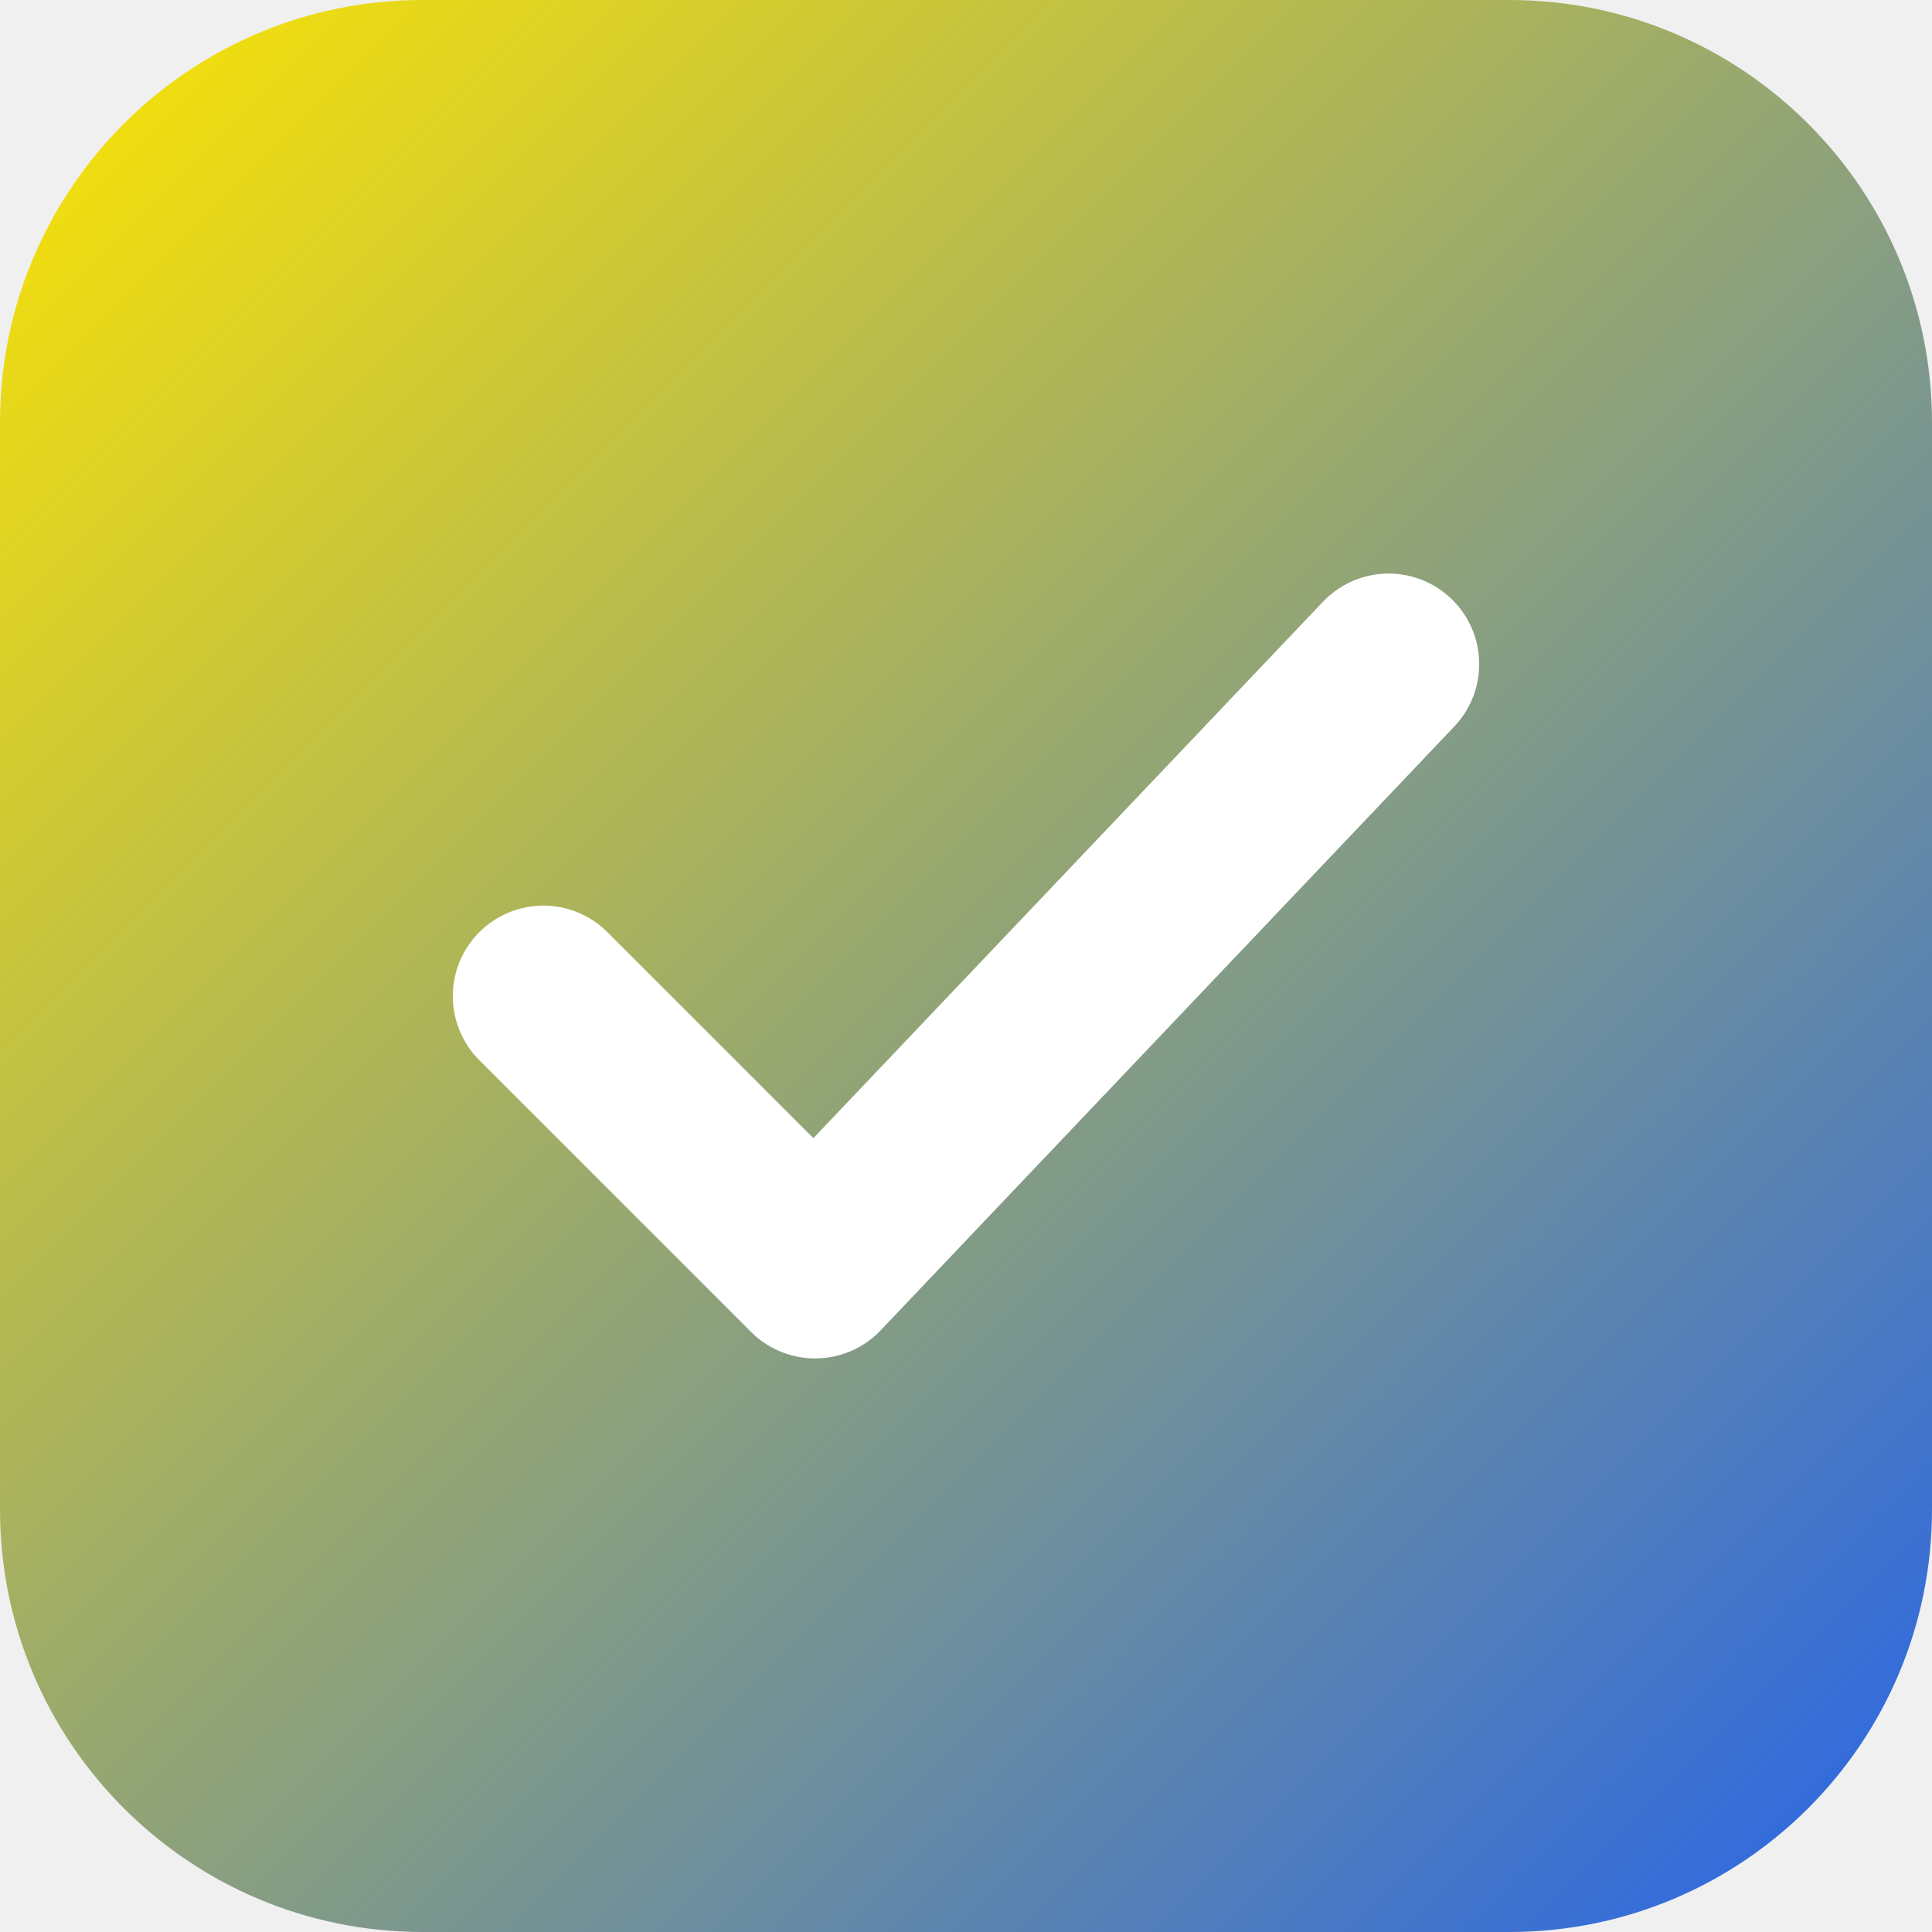
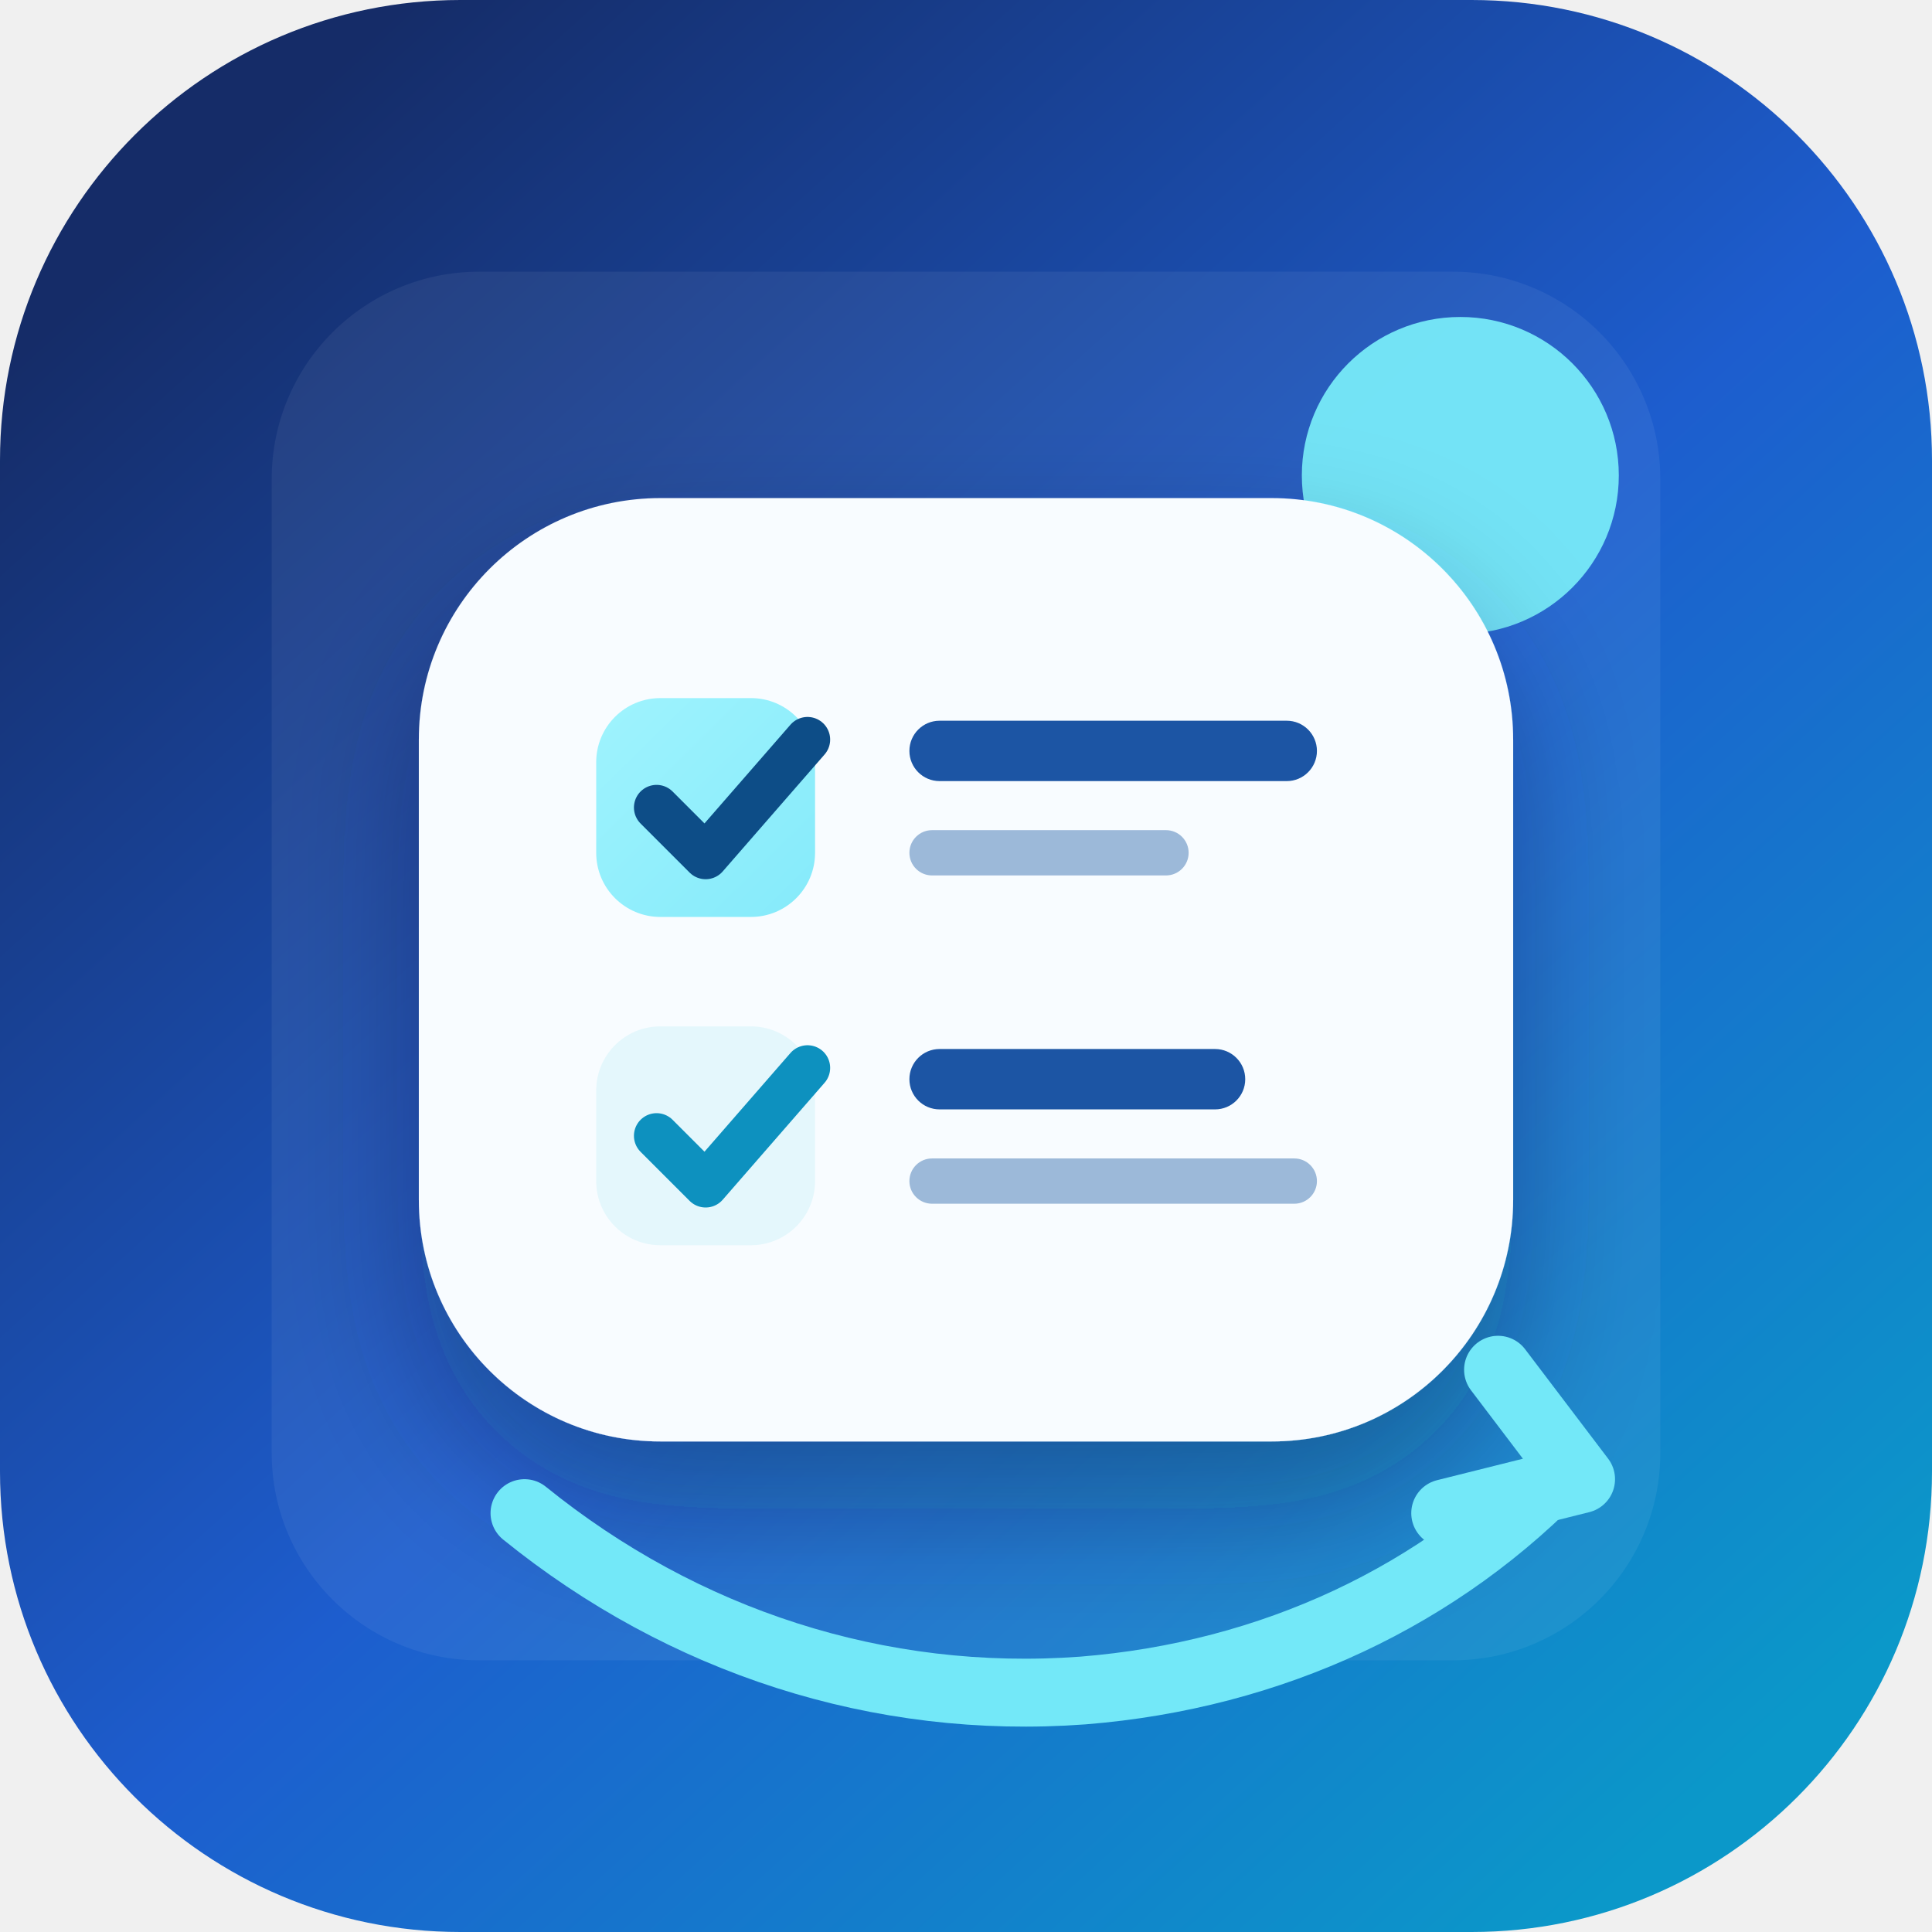
- <svg xmlns="http://www.w3.org/2000/svg" viewBox="0 0 64 64">
+ <svg xmlns="http://www.w3.org/2000/svg" viewBox="0 0 512 512" role="img" aria-labelledby="title desc">
  <defs>
-     <linearGradient id="g" x1="0" y1="0" x2="1" y2="1">
-       <stop offset="0%" stop-color="#FFE600" />
-       <stop offset="100%" stop-color="#2563EB" />
+     <linearGradient id="surface" x1="62" y1="42" x2="456" y2="476" gradientUnits="userSpaceOnUse">
+       <stop stop-color="#152C68" />
+       <stop offset=".52" stop-color="#1D5DCE" />
+       <stop offset="1" stop-color="#0B98C9" />
    </linearGradient>
+     <linearGradient id="accent" x1="155" y1="145" x2="366" y2="359" gradientUnits="userSpaceOnUse">
+       <stop stop-color="#A9F7FF" />
+       <stop offset="1" stop-color="#49D5F2" />
+     </linearGradient>
+     <filter id="shadow" x="-30%" y="-30%" width="160%" height="160%">
+       <feDropShadow dx="0" dy="18" stdDeviation="18" flood-color="#06153E" flood-opacity=".34" />
+     </filter>
  </defs>
-   <rect width="64" height="64" rx="14" fill="url(#g)" />
-   <path d="M18 33 L27 42 L46 22" fill="none" stroke="#fff" stroke-width="6" stroke-linecap="round" stroke-linejoin="round" />
+   <rect width="512" height="512" rx="122" fill="url(#surface)" />
+   <path d="M72 127C72 96.6 96.6 72 127 72h258c30.4 0 55 24.6 55 55v258c0 30.4-24.6 55-55 55H127c-30.4 0-55-24.6-55-55V127Z" fill="#fff" fill-opacity=".06" />
+   <circle cx="387" cy="126" r="42" fill="#76E8F7" fill-opacity=".96" />
+   <g filter="url(#shadow)">
+     <rect x="111" y="132" width="290" height="250" rx="64" fill="#F8FCFF" />
+     <rect x="158" y="185" width="58" height="58" rx="17" fill="url(#accent)" />
+     <path d="m174 214 13 13 27-31" fill="none" stroke="#0B4E87" stroke-width="12" stroke-linecap="round" stroke-linejoin="round" />
+     <rect x="241" y="191" width="108" height="16" rx="8" fill="#1A55A4" />
+     <rect x="241" y="220" width="74" height="12" rx="6" fill="#9CB9D9" />
+     <rect x="158" y="272" width="58" height="58" rx="17" fill="#E4F7FC" />
+     <path d="m174 301 13 13 27-31" fill="none" stroke="#0A91BF" stroke-width="12" stroke-linecap="round" stroke-linejoin="round" />
+     <rect x="241" y="278" width="89" height="16" rx="8" fill="#1A55A4" />
+     <rect x="241" y="307" width="108" height="12" rx="6" fill="#9CB9D9" />
+   </g>
+   <path d="M139 401c42 34 94 51 148 47 50-4 95-25 128-60" fill="none" stroke="#73E8F8" stroke-width="18" stroke-linecap="round" />
+   <path d="m397 363 22 29-36 9" fill="none" stroke="#73E8F8" stroke-width="18" stroke-linecap="round" stroke-linejoin="round" />
</svg>
